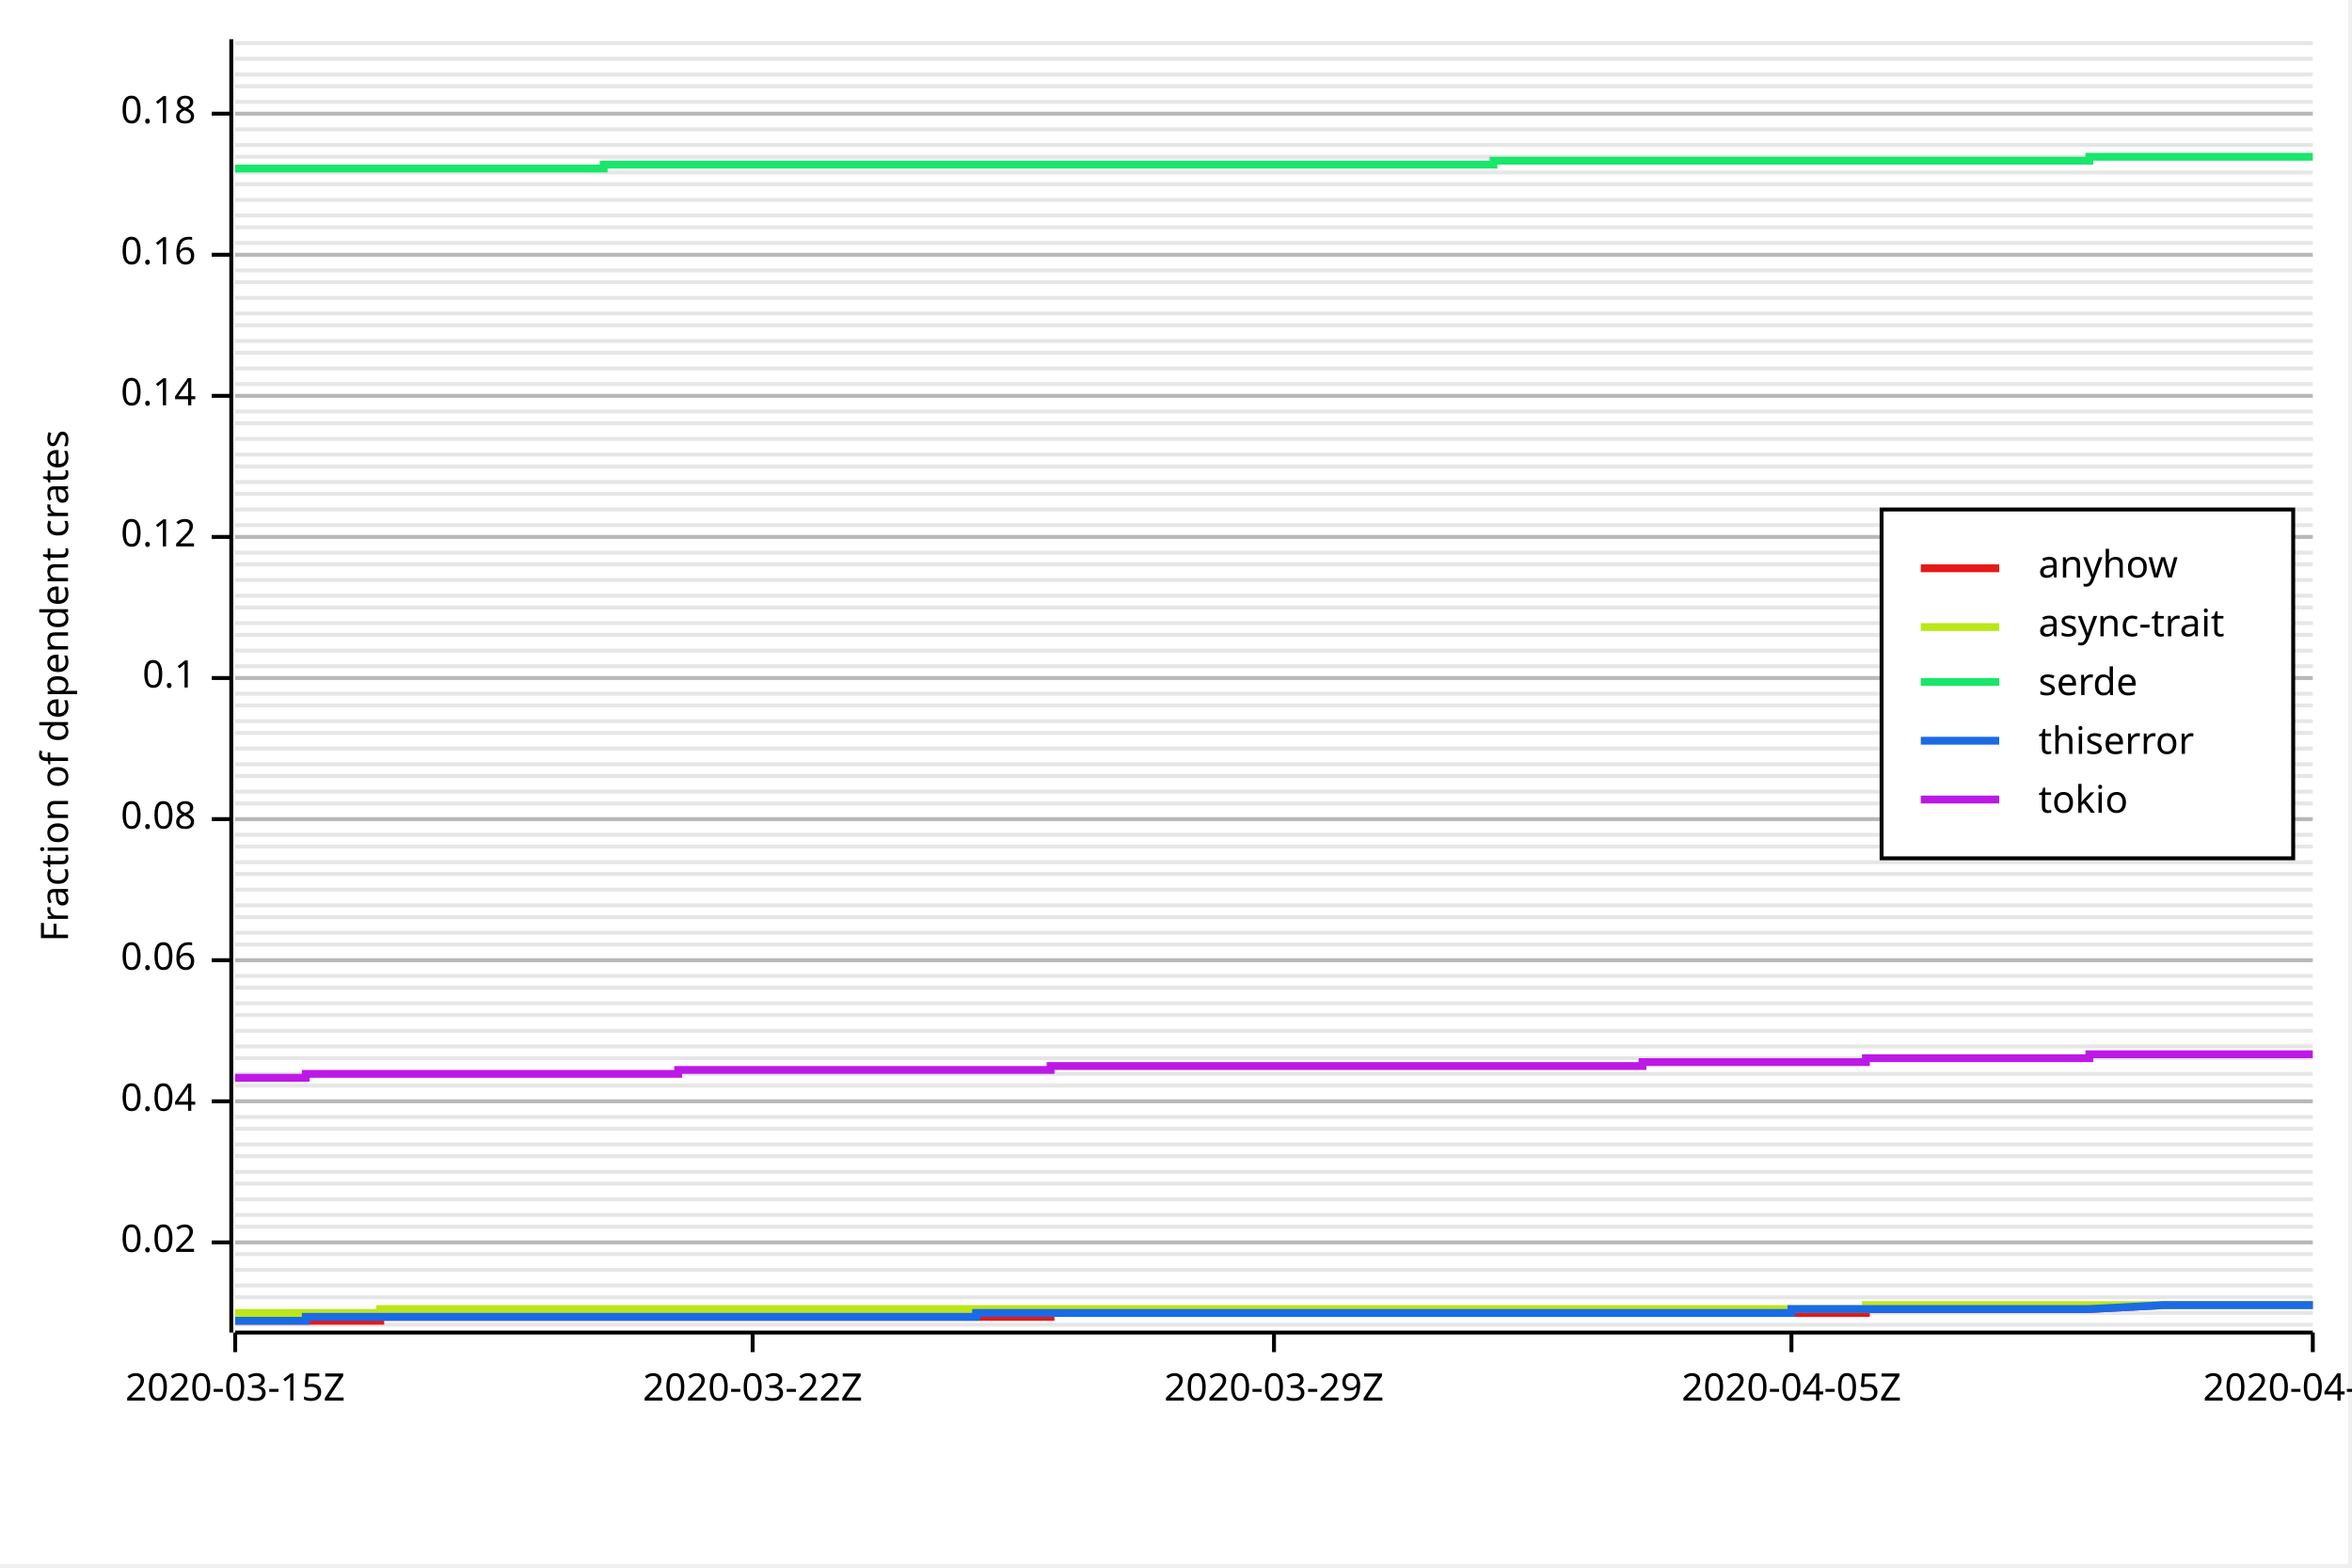
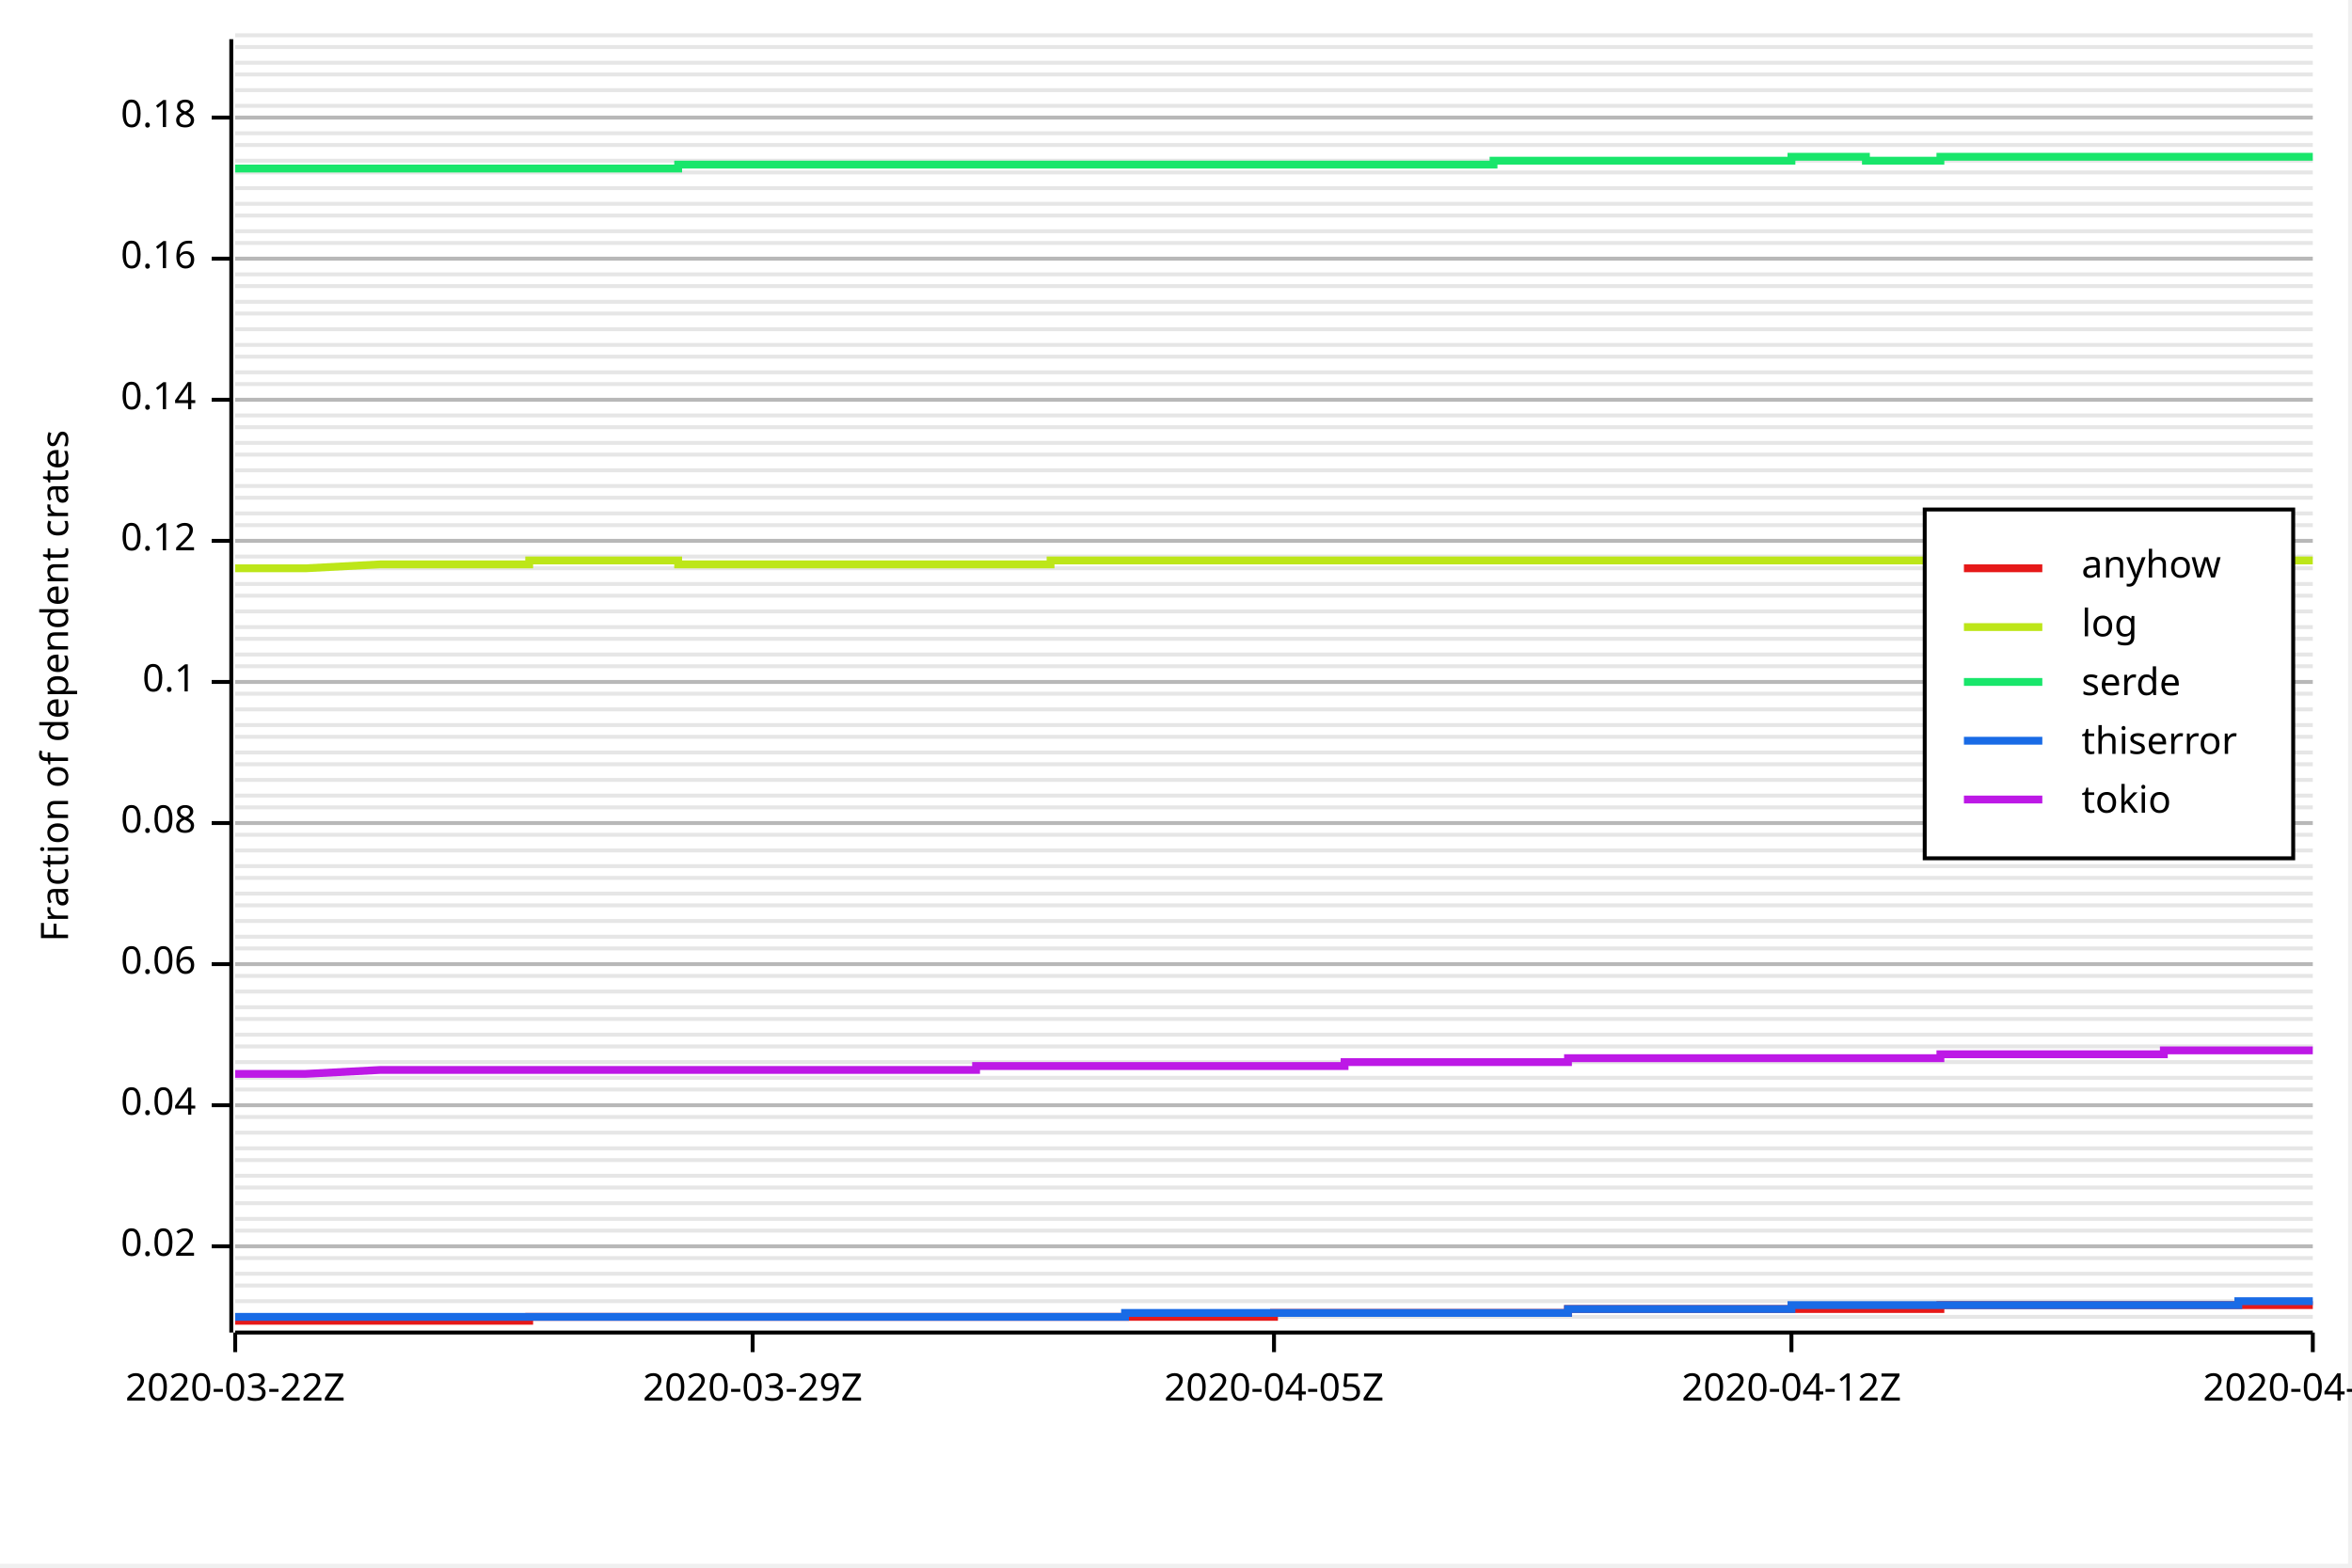
<svg xmlns="http://www.w3.org/2000/svg" width="600" height="400">
  <rect x="0" y="0" width="599" height="399" opacity="1" fill="#FFFFFF" stroke="none" />
-   <line opacity="0.1" stroke="#000000" stroke-width="1" x1="60" y1="338" x2="590" y2="338" />
-   <line opacity="0.1" stroke="#000000" stroke-width="1" x1="60" y1="335" x2="590" y2="335" />
-   <line opacity="0.1" stroke="#000000" stroke-width="1" x1="60" y1="331" x2="590" y2="331" />
+   <line opacity="0.1" stroke="#000000" stroke-width="1" x1="60" y1="336" x2="590" y2="336" />
+   <line opacity="0.1" stroke="#000000" stroke-width="1" x1="60" y1="332" x2="590" y2="332" />
  <line opacity="0.1" stroke="#000000" stroke-width="1" x1="60" y1="328" x2="590" y2="328" />
-   <line opacity="0.1" stroke="#000000" stroke-width="1" x1="60" y1="324" x2="590" y2="324" />
-   <line opacity="0.1" stroke="#000000" stroke-width="1" x1="60" y1="320" x2="590" y2="320" />
-   <line opacity="0.1" stroke="#000000" stroke-width="1" x1="60" y1="317" x2="590" y2="317" />
-   <line opacity="0.1" stroke="#000000" stroke-width="1" x1="60" y1="313" x2="590" y2="313" />
-   <line opacity="0.1" stroke="#000000" stroke-width="1" x1="60" y1="310" x2="590" y2="310" />
-   <line opacity="0.1" stroke="#000000" stroke-width="1" x1="60" y1="306" x2="590" y2="306" />
-   <line opacity="0.1" stroke="#000000" stroke-width="1" x1="60" y1="302" x2="590" y2="302" />
-   <line opacity="0.1" stroke="#000000" stroke-width="1" x1="60" y1="299" x2="590" y2="299" />
-   <line opacity="0.1" stroke="#000000" stroke-width="1" x1="60" y1="295" x2="590" y2="295" />
-   <line opacity="0.1" stroke="#000000" stroke-width="1" x1="60" y1="292" x2="590" y2="292" />
-   <line opacity="0.1" stroke="#000000" stroke-width="1" x1="60" y1="288" x2="590" y2="288" />
+   <line opacity="0.1" stroke="#000000" stroke-width="1" x1="60" y1="325" x2="590" y2="325" />
+   <line opacity="0.1" stroke="#000000" stroke-width="1" x1="60" y1="321" x2="590" y2="321" />
+   <line opacity="0.1" stroke="#000000" stroke-width="1" x1="60" y1="318" x2="590" y2="318" />
+   <line opacity="0.1" stroke="#000000" stroke-width="1" x1="60" y1="314" x2="590" y2="314" />
+   <line opacity="0.1" stroke="#000000" stroke-width="1" x1="60" y1="311" x2="590" y2="311" />
+   <line opacity="0.1" stroke="#000000" stroke-width="1" x1="60" y1="307" x2="590" y2="307" />
+   <line opacity="0.1" stroke="#000000" stroke-width="1" x1="60" y1="303" x2="590" y2="303" />
+   <line opacity="0.1" stroke="#000000" stroke-width="1" x1="60" y1="300" x2="590" y2="300" />
+   <line opacity="0.1" stroke="#000000" stroke-width="1" x1="60" y1="296" x2="590" y2="296" />
+   <line opacity="0.1" stroke="#000000" stroke-width="1" x1="60" y1="293" x2="590" y2="293" />
+   <line opacity="0.1" stroke="#000000" stroke-width="1" x1="60" y1="289" x2="590" y2="289" />
  <line opacity="0.1" stroke="#000000" stroke-width="1" x1="60" y1="285" x2="590" y2="285" />
-   <line opacity="0.1" stroke="#000000" stroke-width="1" x1="60" y1="281" x2="590" y2="281" />
-   <line opacity="0.1" stroke="#000000" stroke-width="1" x1="60" y1="277" x2="590" y2="277" />
-   <line opacity="0.1" stroke="#000000" stroke-width="1" x1="60" y1="274" x2="590" y2="274" />
-   <line opacity="0.1" stroke="#000000" stroke-width="1" x1="60" y1="270" x2="590" y2="270" />
+   <line opacity="0.1" stroke="#000000" stroke-width="1" x1="60" y1="282" x2="590" y2="282" />
+   <line opacity="0.1" stroke="#000000" stroke-width="1" x1="60" y1="278" x2="590" y2="278" />
+   <line opacity="0.1" stroke="#000000" stroke-width="1" x1="60" y1="275" x2="590" y2="275" />
+   <line opacity="0.1" stroke="#000000" stroke-width="1" x1="60" y1="271" x2="590" y2="271" />
  <line opacity="0.1" stroke="#000000" stroke-width="1" x1="60" y1="267" x2="590" y2="267" />
-   <line opacity="0.1" stroke="#000000" stroke-width="1" x1="60" y1="263" x2="590" y2="263" />
-   <line opacity="0.1" stroke="#000000" stroke-width="1" x1="60" y1="259" x2="590" y2="259" />
-   <line opacity="0.1" stroke="#000000" stroke-width="1" x1="60" y1="256" x2="590" y2="256" />
-   <line opacity="0.1" stroke="#000000" stroke-width="1" x1="60" y1="252" x2="590" y2="252" />
+   <line opacity="0.1" stroke="#000000" stroke-width="1" x1="60" y1="264" x2="590" y2="264" />
+   <line opacity="0.1" stroke="#000000" stroke-width="1" x1="60" y1="260" x2="590" y2="260" />
+   <line opacity="0.1" stroke="#000000" stroke-width="1" x1="60" y1="257" x2="590" y2="257" />
+   <line opacity="0.1" stroke="#000000" stroke-width="1" x1="60" y1="253" x2="590" y2="253" />
  <line opacity="0.1" stroke="#000000" stroke-width="1" x1="60" y1="249" x2="590" y2="249" />
-   <line opacity="0.1" stroke="#000000" stroke-width="1" x1="60" y1="245" x2="590" y2="245" />
-   <line opacity="0.1" stroke="#000000" stroke-width="1" x1="60" y1="241" x2="590" y2="241" />
-   <line opacity="0.1" stroke="#000000" stroke-width="1" x1="60" y1="238" x2="590" y2="238" />
-   <line opacity="0.1" stroke="#000000" stroke-width="1" x1="60" y1="234" x2="590" y2="234" />
+   <line opacity="0.1" stroke="#000000" stroke-width="1" x1="60" y1="246" x2="590" y2="246" />
+   <line opacity="0.1" stroke="#000000" stroke-width="1" x1="60" y1="242" x2="590" y2="242" />
+   <line opacity="0.1" stroke="#000000" stroke-width="1" x1="60" y1="239" x2="590" y2="239" />
+   <line opacity="0.1" stroke="#000000" stroke-width="1" x1="60" y1="235" x2="590" y2="235" />
  <line opacity="0.1" stroke="#000000" stroke-width="1" x1="60" y1="231" x2="590" y2="231" />
-   <line opacity="0.1" stroke="#000000" stroke-width="1" x1="60" y1="227" x2="590" y2="227" />
-   <line opacity="0.1" stroke="#000000" stroke-width="1" x1="60" y1="223" x2="590" y2="223" />
-   <line opacity="0.1" stroke="#000000" stroke-width="1" x1="60" y1="220" x2="590" y2="220" />
-   <line opacity="0.1" stroke="#000000" stroke-width="1" x1="60" y1="216" x2="590" y2="216" />
+   <line opacity="0.1" stroke="#000000" stroke-width="1" x1="60" y1="228" x2="590" y2="228" />
+   <line opacity="0.1" stroke="#000000" stroke-width="1" x1="60" y1="224" x2="590" y2="224" />
+   <line opacity="0.1" stroke="#000000" stroke-width="1" x1="60" y1="221" x2="590" y2="221" />
+   <line opacity="0.1" stroke="#000000" stroke-width="1" x1="60" y1="217" x2="590" y2="217" />
  <line opacity="0.1" stroke="#000000" stroke-width="1" x1="60" y1="213" x2="590" y2="213" />
-   <line opacity="0.1" stroke="#000000" stroke-width="1" x1="60" y1="209" x2="590" y2="209" />
-   <line opacity="0.1" stroke="#000000" stroke-width="1" x1="60" y1="205" x2="590" y2="205" />
-   <line opacity="0.1" stroke="#000000" stroke-width="1" x1="60" y1="202" x2="590" y2="202" />
-   <line opacity="0.1" stroke="#000000" stroke-width="1" x1="60" y1="198" x2="590" y2="198" />
+   <line opacity="0.1" stroke="#000000" stroke-width="1" x1="60" y1="210" x2="590" y2="210" />
+   <line opacity="0.1" stroke="#000000" stroke-width="1" x1="60" y1="206" x2="590" y2="206" />
+   <line opacity="0.1" stroke="#000000" stroke-width="1" x1="60" y1="203" x2="590" y2="203" />
+   <line opacity="0.1" stroke="#000000" stroke-width="1" x1="60" y1="199" x2="590" y2="199" />
  <line opacity="0.1" stroke="#000000" stroke-width="1" x1="60" y1="195" x2="590" y2="195" />
-   <line opacity="0.1" stroke="#000000" stroke-width="1" x1="60" y1="191" x2="590" y2="191" />
-   <line opacity="0.1" stroke="#000000" stroke-width="1" x1="60" y1="187" x2="590" y2="187" />
-   <line opacity="0.1" stroke="#000000" stroke-width="1" x1="60" y1="184" x2="590" y2="184" />
-   <line opacity="0.1" stroke="#000000" stroke-width="1" x1="60" y1="180" x2="590" y2="180" />
+   <line opacity="0.1" stroke="#000000" stroke-width="1" x1="60" y1="192" x2="590" y2="192" />
+   <line opacity="0.1" stroke="#000000" stroke-width="1" x1="60" y1="188" x2="590" y2="188" />
+   <line opacity="0.1" stroke="#000000" stroke-width="1" x1="60" y1="185" x2="590" y2="185" />
+   <line opacity="0.1" stroke="#000000" stroke-width="1" x1="60" y1="181" x2="590" y2="181" />
  <line opacity="0.1" stroke="#000000" stroke-width="1" x1="60" y1="177" x2="590" y2="177" />
-   <line opacity="0.1" stroke="#000000" stroke-width="1" x1="60" y1="173" x2="590" y2="173" />
+   <line opacity="0.1" stroke="#000000" stroke-width="1" x1="60" y1="174" x2="590" y2="174" />
  <line opacity="0.1" stroke="#000000" stroke-width="1" x1="60" y1="170" x2="590" y2="170" />
-   <line opacity="0.1" stroke="#000000" stroke-width="1" x1="60" y1="166" x2="590" y2="166" />
-   <line opacity="0.1" stroke="#000000" stroke-width="1" x1="60" y1="162" x2="590" y2="162" />
-   <line opacity="0.1" stroke="#000000" stroke-width="1" x1="60" y1="159" x2="590" y2="159" />
-   <line opacity="0.1" stroke="#000000" stroke-width="1" x1="60" y1="155" x2="590" y2="155" />
+   <line opacity="0.1" stroke="#000000" stroke-width="1" x1="60" y1="167" x2="590" y2="167" />
+   <line opacity="0.1" stroke="#000000" stroke-width="1" x1="60" y1="163" x2="590" y2="163" />
+   <line opacity="0.1" stroke="#000000" stroke-width="1" x1="60" y1="160" x2="590" y2="160" />
+   <line opacity="0.1" stroke="#000000" stroke-width="1" x1="60" y1="156" x2="590" y2="156" />
  <line opacity="0.1" stroke="#000000" stroke-width="1" x1="60" y1="152" x2="590" y2="152" />
-   <line opacity="0.1" stroke="#000000" stroke-width="1" x1="60" y1="148" x2="590" y2="148" />
-   <line opacity="0.1" stroke="#000000" stroke-width="1" x1="60" y1="144" x2="590" y2="144" />
-   <line opacity="0.1" stroke="#000000" stroke-width="1" x1="60" y1="141" x2="590" y2="141" />
-   <line opacity="0.1" stroke="#000000" stroke-width="1" x1="60" y1="137" x2="590" y2="137" />
+   <line opacity="0.1" stroke="#000000" stroke-width="1" x1="60" y1="149" x2="590" y2="149" />
+   <line opacity="0.1" stroke="#000000" stroke-width="1" x1="60" y1="145" x2="590" y2="145" />
+   <line opacity="0.1" stroke="#000000" stroke-width="1" x1="60" y1="142" x2="590" y2="142" />
+   <line opacity="0.1" stroke="#000000" stroke-width="1" x1="60" y1="138" x2="590" y2="138" />
  <line opacity="0.1" stroke="#000000" stroke-width="1" x1="60" y1="134" x2="590" y2="134" />
-   <line opacity="0.1" stroke="#000000" stroke-width="1" x1="60" y1="130" x2="590" y2="130" />
-   <line opacity="0.1" stroke="#000000" stroke-width="1" x1="60" y1="126" x2="590" y2="126" />
-   <line opacity="0.1" stroke="#000000" stroke-width="1" x1="60" y1="123" x2="590" y2="123" />
-   <line opacity="0.1" stroke="#000000" stroke-width="1" x1="60" y1="119" x2="590" y2="119" />
+   <line opacity="0.1" stroke="#000000" stroke-width="1" x1="60" y1="131" x2="590" y2="131" />
+   <line opacity="0.1" stroke="#000000" stroke-width="1" x1="60" y1="127" x2="590" y2="127" />
+   <line opacity="0.1" stroke="#000000" stroke-width="1" x1="60" y1="124" x2="590" y2="124" />
+   <line opacity="0.1" stroke="#000000" stroke-width="1" x1="60" y1="120" x2="590" y2="120" />
  <line opacity="0.1" stroke="#000000" stroke-width="1" x1="60" y1="116" x2="590" y2="116" />
-   <line opacity="0.1" stroke="#000000" stroke-width="1" x1="60" y1="112" x2="590" y2="112" />
-   <line opacity="0.1" stroke="#000000" stroke-width="1" x1="60" y1="108" x2="590" y2="108" />
-   <line opacity="0.1" stroke="#000000" stroke-width="1" x1="60" y1="105" x2="590" y2="105" />
-   <line opacity="0.1" stroke="#000000" stroke-width="1" x1="60" y1="101" x2="590" y2="101" />
+   <line opacity="0.1" stroke="#000000" stroke-width="1" x1="60" y1="113" x2="590" y2="113" />
+   <line opacity="0.1" stroke="#000000" stroke-width="1" x1="60" y1="109" x2="590" y2="109" />
+   <line opacity="0.1" stroke="#000000" stroke-width="1" x1="60" y1="106" x2="590" y2="106" />
+   <line opacity="0.1" stroke="#000000" stroke-width="1" x1="60" y1="102" x2="590" y2="102" />
  <line opacity="0.1" stroke="#000000" stroke-width="1" x1="60" y1="98" x2="590" y2="98" />
-   <line opacity="0.1" stroke="#000000" stroke-width="1" x1="60" y1="94" x2="590" y2="94" />
-   <line opacity="0.1" stroke="#000000" stroke-width="1" x1="60" y1="90" x2="590" y2="90" />
-   <line opacity="0.1" stroke="#000000" stroke-width="1" x1="60" y1="87" x2="590" y2="87" />
-   <line opacity="0.1" stroke="#000000" stroke-width="1" x1="60" y1="83" x2="590" y2="83" />
+   <line opacity="0.1" stroke="#000000" stroke-width="1" x1="60" y1="95" x2="590" y2="95" />
+   <line opacity="0.1" stroke="#000000" stroke-width="1" x1="60" y1="91" x2="590" y2="91" />
+   <line opacity="0.1" stroke="#000000" stroke-width="1" x1="60" y1="88" x2="590" y2="88" />
+   <line opacity="0.1" stroke="#000000" stroke-width="1" x1="60" y1="84" x2="590" y2="84" />
  <line opacity="0.1" stroke="#000000" stroke-width="1" x1="60" y1="80" x2="590" y2="80" />
-   <line opacity="0.1" stroke="#000000" stroke-width="1" x1="60" y1="76" x2="590" y2="76" />
-   <line opacity="0.1" stroke="#000000" stroke-width="1" x1="60" y1="72" x2="590" y2="72" />
-   <line opacity="0.1" stroke="#000000" stroke-width="1" x1="60" y1="69" x2="590" y2="69" />
-   <line opacity="0.1" stroke="#000000" stroke-width="1" x1="60" y1="65" x2="590" y2="65" />
+   <line opacity="0.1" stroke="#000000" stroke-width="1" x1="60" y1="77" x2="590" y2="77" />
+   <line opacity="0.1" stroke="#000000" stroke-width="1" x1="60" y1="73" x2="590" y2="73" />
+   <line opacity="0.1" stroke="#000000" stroke-width="1" x1="60" y1="70" x2="590" y2="70" />
+   <line opacity="0.1" stroke="#000000" stroke-width="1" x1="60" y1="66" x2="590" y2="66" />
  <line opacity="0.1" stroke="#000000" stroke-width="1" x1="60" y1="62" x2="590" y2="62" />
-   <line opacity="0.1" stroke="#000000" stroke-width="1" x1="60" y1="58" x2="590" y2="58" />
+   <line opacity="0.1" stroke="#000000" stroke-width="1" x1="60" y1="59" x2="590" y2="59" />
  <line opacity="0.1" stroke="#000000" stroke-width="1" x1="60" y1="55" x2="590" y2="55" />
-   <line opacity="0.1" stroke="#000000" stroke-width="1" x1="60" y1="51" x2="590" y2="51" />
-   <line opacity="0.1" stroke="#000000" stroke-width="1" x1="60" y1="47" x2="590" y2="47" />
+   <line opacity="0.1" stroke="#000000" stroke-width="1" x1="60" y1="52" x2="590" y2="52" />
+   <line opacity="0.1" stroke="#000000" stroke-width="1" x1="60" y1="48" x2="590" y2="48" />
  <line opacity="0.1" stroke="#000000" stroke-width="1" x1="60" y1="44" x2="590" y2="44" />
-   <line opacity="0.1" stroke="#000000" stroke-width="1" x1="60" y1="40" x2="590" y2="40" />
+   <line opacity="0.1" stroke="#000000" stroke-width="1" x1="60" y1="41" x2="590" y2="41" />
  <line opacity="0.1" stroke="#000000" stroke-width="1" x1="60" y1="37" x2="590" y2="37" />
-   <line opacity="0.1" stroke="#000000" stroke-width="1" x1="60" y1="33" x2="590" y2="33" />
-   <line opacity="0.1" stroke="#000000" stroke-width="1" x1="60" y1="29" x2="590" y2="29" />
-   <line opacity="0.1" stroke="#000000" stroke-width="1" x1="60" y1="26" x2="590" y2="26" />
-   <line opacity="0.1" stroke="#000000" stroke-width="1" x1="60" y1="22" x2="590" y2="22" />
+   <line opacity="0.1" stroke="#000000" stroke-width="1" x1="60" y1="34" x2="590" y2="34" />
+   <line opacity="0.1" stroke="#000000" stroke-width="1" x1="60" y1="30" x2="590" y2="30" />
+   <line opacity="0.1" stroke="#000000" stroke-width="1" x1="60" y1="27" x2="590" y2="27" />
+   <line opacity="0.1" stroke="#000000" stroke-width="1" x1="60" y1="23" x2="590" y2="23" />
  <line opacity="0.1" stroke="#000000" stroke-width="1" x1="60" y1="19" x2="590" y2="19" />
-   <line opacity="0.1" stroke="#000000" stroke-width="1" x1="60" y1="15" x2="590" y2="15" />
-   <line opacity="0.1" stroke="#000000" stroke-width="1" x1="60" y1="11" x2="590" y2="11" />
+   <line opacity="0.1" stroke="#000000" stroke-width="1" x1="60" y1="16" x2="590" y2="16" />
+   <line opacity="0.1" stroke="#000000" stroke-width="1" x1="60" y1="12" x2="590" y2="12" />
+   <line opacity="0.1" stroke="#000000" stroke-width="1" x1="60" y1="9" x2="590" y2="9" />
  <text x="10" y="175" dy="0.76em" text-anchor="middle" font-family="sans-serif" font-size="9.677" opacity="1" fill="#000000" transform="rotate(270, 10, 175)">
Fraction of dependent crates
</text>
-   <line opacity="0.2" stroke="#000000" stroke-width="1" x1="60" y1="317" x2="590" y2="317" />
-   <line opacity="0.2" stroke="#000000" stroke-width="1" x1="60" y1="281" x2="590" y2="281" />
-   <line opacity="0.2" stroke="#000000" stroke-width="1" x1="60" y1="245" x2="590" y2="245" />
-   <line opacity="0.2" stroke="#000000" stroke-width="1" x1="60" y1="209" x2="590" y2="209" />
-   <line opacity="0.2" stroke="#000000" stroke-width="1" x1="60" y1="173" x2="590" y2="173" />
-   <line opacity="0.2" stroke="#000000" stroke-width="1" x1="60" y1="137" x2="590" y2="137" />
-   <line opacity="0.2" stroke="#000000" stroke-width="1" x1="60" y1="101" x2="590" y2="101" />
-   <line opacity="0.2" stroke="#000000" stroke-width="1" x1="60" y1="65" x2="590" y2="65" />
-   <line opacity="0.2" stroke="#000000" stroke-width="1" x1="60" y1="29" x2="590" y2="29" />
+   <line opacity="0.2" stroke="#000000" stroke-width="1" x1="60" y1="318" x2="590" y2="318" />
+   <line opacity="0.2" stroke="#000000" stroke-width="1" x1="60" y1="282" x2="590" y2="282" />
+   <line opacity="0.2" stroke="#000000" stroke-width="1" x1="60" y1="246" x2="590" y2="246" />
+   <line opacity="0.2" stroke="#000000" stroke-width="1" x1="60" y1="210" x2="590" y2="210" />
+   <line opacity="0.2" stroke="#000000" stroke-width="1" x1="60" y1="174" x2="590" y2="174" />
+   <line opacity="0.2" stroke="#000000" stroke-width="1" x1="60" y1="138" x2="590" y2="138" />
+   <line opacity="0.2" stroke="#000000" stroke-width="1" x1="60" y1="102" x2="590" y2="102" />
+   <line opacity="0.2" stroke="#000000" stroke-width="1" x1="60" y1="66" x2="590" y2="66" />
+   <line opacity="0.2" stroke="#000000" stroke-width="1" x1="60" y1="30" x2="590" y2="30" />
  <polyline fill="none" opacity="1" stroke="#000000" stroke-width="1" points="59,10 59,340 " />
-   <text x="50" y="317" dy="0.5ex" text-anchor="end" font-family="sans-serif" font-size="9.677" opacity="1" fill="#000000">
+   <text x="50" y="318" dy="0.5ex" text-anchor="end" font-family="sans-serif" font-size="9.677" opacity="1" fill="#000000">
0.02
</text>
-   <polyline fill="none" opacity="1" stroke="#000000" stroke-width="1" points="54,317 59,317 " />
-   <text x="50" y="281" dy="0.5ex" text-anchor="end" font-family="sans-serif" font-size="9.677" opacity="1" fill="#000000">
+   <polyline fill="none" opacity="1" stroke="#000000" stroke-width="1" points="54,318 59,318 " />
+   <text x="50" y="282" dy="0.5ex" text-anchor="end" font-family="sans-serif" font-size="9.677" opacity="1" fill="#000000">
0.04
</text>
-   <polyline fill="none" opacity="1" stroke="#000000" stroke-width="1" points="54,281 59,281 " />
-   <text x="50" y="245" dy="0.5ex" text-anchor="end" font-family="sans-serif" font-size="9.677" opacity="1" fill="#000000">
+   <polyline fill="none" opacity="1" stroke="#000000" stroke-width="1" points="54,282 59,282 " />
+   <text x="50" y="246" dy="0.5ex" text-anchor="end" font-family="sans-serif" font-size="9.677" opacity="1" fill="#000000">
0.06
</text>
-   <polyline fill="none" opacity="1" stroke="#000000" stroke-width="1" points="54,245 59,245 " />
-   <text x="50" y="209" dy="0.5ex" text-anchor="end" font-family="sans-serif" font-size="9.677" opacity="1" fill="#000000">
+   <polyline fill="none" opacity="1" stroke="#000000" stroke-width="1" points="54,246 59,246 " />
+   <text x="50" y="210" dy="0.5ex" text-anchor="end" font-family="sans-serif" font-size="9.677" opacity="1" fill="#000000">
0.08
</text>
-   <polyline fill="none" opacity="1" stroke="#000000" stroke-width="1" points="54,209 59,209 " />
-   <text x="50" y="173" dy="0.5ex" text-anchor="end" font-family="sans-serif" font-size="9.677" opacity="1" fill="#000000">
+   <polyline fill="none" opacity="1" stroke="#000000" stroke-width="1" points="54,210 59,210 " />
+   <text x="50" y="174" dy="0.5ex" text-anchor="end" font-family="sans-serif" font-size="9.677" opacity="1" fill="#000000">
0.1
</text>
-   <polyline fill="none" opacity="1" stroke="#000000" stroke-width="1" points="54,173 59,173 " />
-   <text x="50" y="137" dy="0.5ex" text-anchor="end" font-family="sans-serif" font-size="9.677" opacity="1" fill="#000000">
+   <polyline fill="none" opacity="1" stroke="#000000" stroke-width="1" points="54,174 59,174 " />
+   <text x="50" y="138" dy="0.5ex" text-anchor="end" font-family="sans-serif" font-size="9.677" opacity="1" fill="#000000">
0.12
</text>
-   <polyline fill="none" opacity="1" stroke="#000000" stroke-width="1" points="54,137 59,137 " />
-   <text x="50" y="101" dy="0.5ex" text-anchor="end" font-family="sans-serif" font-size="9.677" opacity="1" fill="#000000">
+   <polyline fill="none" opacity="1" stroke="#000000" stroke-width="1" points="54,138 59,138 " />
+   <text x="50" y="102" dy="0.5ex" text-anchor="end" font-family="sans-serif" font-size="9.677" opacity="1" fill="#000000">
0.14
</text>
-   <polyline fill="none" opacity="1" stroke="#000000" stroke-width="1" points="54,101 59,101 " />
-   <text x="50" y="65" dy="0.5ex" text-anchor="end" font-family="sans-serif" font-size="9.677" opacity="1" fill="#000000">
+   <polyline fill="none" opacity="1" stroke="#000000" stroke-width="1" points="54,102 59,102 " />
+   <text x="50" y="66" dy="0.5ex" text-anchor="end" font-family="sans-serif" font-size="9.677" opacity="1" fill="#000000">
0.16
</text>
-   <polyline fill="none" opacity="1" stroke="#000000" stroke-width="1" points="54,65 59,65 " />
-   <text x="50" y="29" dy="0.5ex" text-anchor="end" font-family="sans-serif" font-size="9.677" opacity="1" fill="#000000">
+   <polyline fill="none" opacity="1" stroke="#000000" stroke-width="1" points="54,66 59,66 " />
+   <text x="50" y="30" dy="0.5ex" text-anchor="end" font-family="sans-serif" font-size="9.677" opacity="1" fill="#000000">
0.18
</text>
-   <polyline fill="none" opacity="1" stroke="#000000" stroke-width="1" points="54,29 59,29 " />
+   <polyline fill="none" opacity="1" stroke="#000000" stroke-width="1" points="54,30 59,30 " />
  <polyline fill="none" opacity="1" stroke="#000000" stroke-width="1" points="60,340 590,340 " />
  <text x="60" y="350" dy="0.76em" text-anchor="middle" font-family="sans-serif" font-size="9.677" opacity="1" fill="#000000">
- 2020-03-15Z
+ 2020-03-22Z
</text>
  <polyline fill="none" opacity="1" stroke="#000000" stroke-width="1" points="60,340 60,345 " />
  <text x="192" y="350" dy="0.76em" text-anchor="middle" font-family="sans-serif" font-size="9.677" opacity="1" fill="#000000">
- 2020-03-22Z
+ 2020-03-29Z
</text>
  <polyline fill="none" opacity="1" stroke="#000000" stroke-width="1" points="192,340 192,345 " />
  <text x="325" y="350" dy="0.76em" text-anchor="middle" font-family="sans-serif" font-size="9.677" opacity="1" fill="#000000">
- 2020-03-29Z
+ 2020-04-05Z
</text>
  <polyline fill="none" opacity="1" stroke="#000000" stroke-width="1" points="325,340 325,345 " />
  <text x="457" y="350" dy="0.76em" text-anchor="middle" font-family="sans-serif" font-size="9.677" opacity="1" fill="#000000">
- 2020-04-05Z
+ 2020-04-12Z
</text>
  <polyline fill="none" opacity="1" stroke="#000000" stroke-width="1" points="457,340 457,345 " />
  <text x="590" y="350" dy="0.76em" text-anchor="middle" font-family="sans-serif" font-size="9.677" opacity="1" fill="#000000">
- 2020-04-12Z
+ 2020-04-19Z
</text>
  <polyline fill="none" opacity="1" stroke="#000000" stroke-width="1" points="590,340 590,345 " />
-   <polyline fill="none" opacity="1" stroke="#E61919" stroke-width="2" points="60,337 60,337 78,337 78,337 97,337 97,336 116,336 116,336 135,336 135,336 154,336 154,336 173,336 173,336 192,336 211,336 211,336 230,336 249,336 249,336 268,336 268,335 287,335 287,335 306,335 306,335 325,335 325,335 343,335 343,335 362,335 381,335 381,335 400,335 400,335 419,335 419,335 438,335 438,335 457,335 457,335 476,335 476,334 495,334 495,334 514,334 514,334 533,334 533,334 552,333 571,333 571,333 590,333 " />
-   <polyline fill="none" opacity="1" stroke="#BDE619" stroke-width="2" points="60,335 60,335 78,335 78,335 97,335 97,334 116,334 116,334 135,334 135,334 154,334 154,334 173,334 173,334 192,334 211,334 211,334 230,334 249,334 249,334 268,334 268,334 287,334 287,334 306,334 306,334 325,334 325,334 343,334 343,334 362,334 381,334 381,334 400,334 400,334 419,334 419,334 438,334 438,334 457,334 457,334 476,334 476,333 495,333 495,333 514,333 514,333 533,333 533,333 552,333 571,333 571,333 590,333 " />
-   <polyline fill="none" opacity="1" stroke="#19E66B" stroke-width="2" points="60,43 60,43 78,43 78,43 97,43 97,43 116,43 116,43 135,43 135,43 154,43 154,42 173,42 173,42 192,42 211,42 211,42 230,42 249,42 249,42 268,42 268,42 287,42 287,42 306,42 306,42 325,42 325,42 343,42 343,42 362,42 381,42 381,41 400,41 400,41 419,41 419,41 438,41 438,41 457,41 457,41 476,41 476,41 495,41 495,41 514,41 514,41 533,41 533,40 552,40 571,40 571,40 590,40 " />
-   <polyline fill="none" opacity="1" stroke="#196BE6" stroke-width="2" points="60,337 60,337 78,337 78,336 97,336 97,336 116,336 116,336 135,336 135,336 154,336 154,336 173,336 173,336 192,336 211,336 211,336 230,336 249,336 249,335 268,335 268,335 287,335 287,335 306,335 306,335 325,335 325,335 343,335 343,335 362,335 381,335 381,335 400,335 400,335 419,335 419,335 438,335 438,335 457,335 457,334 476,334 476,334 495,334 495,334 514,334 514,334 533,334 533,334 552,333 571,333 571,333 590,333 " />
-   <polyline fill="none" opacity="1" stroke="#BD19E6" stroke-width="2" points="60,275 60,275 78,275 78,274 97,274 97,274 116,274 116,274 135,274 135,274 154,274 154,274 173,274 173,273 192,273 211,273 211,273 230,273 249,273 249,273 268,273 268,272 287,272 287,272 306,272 306,272 325,272 325,272 343,272 343,272 362,272 381,272 381,272 400,272 400,272 419,272 419,271 438,271 438,271 457,271 457,271 476,271 476,270 495,270 495,270 514,270 514,270 533,270 533,269 552,269 571,269 571,269 590,269 " />
-   <rect x="480" y="130" width="105" height="89" opacity="1" fill="#FFFFFF" stroke="none" />
-   <rect x="480" y="130" width="105" height="89" opacity="1" fill="none" stroke="#000000" />
-   <text x="520" y="140" dy="0.76em" text-anchor="start" font-family="sans-serif" font-size="9.677" opacity="1" fill="#000000">
+   <polyline fill="none" opacity="1" stroke="#E61919" stroke-width="2" points="60,337 78,337 78,337 97,337 116,337 116,337 135,337 135,336 154,336 154,336 173,336 173,336 192,336 192,336 211,336 211,336 230,336 249,336 249,336 268,336 268,336 287,336 287,336 306,336 306,336 325,336 325,335 343,335 343,335 362,335 362,335 381,335 381,335 400,335 400,334 419,334 438,334 438,334 457,334 457,334 476,334 476,334 495,334 495,333 514,333 514,333 533,333 533,333 552,333 552,333 571,333 571,333 590,333 " />
+   <polyline fill="none" opacity="1" stroke="#BDE619" stroke-width="2" points="60,145 78,145 78,145 97,144 116,144 116,144 135,144 135,143 154,143 154,143 173,143 173,144 192,144 192,144 211,144 211,144 230,144 249,144 249,144 268,144 268,143 287,143 287,143 306,143 306,143 325,143 325,143 343,143 343,143 362,143 362,143 381,143 381,143 400,143 400,143 419,143 438,143 438,143 457,143 457,143 476,143 476,143 495,143 495,143 514,143 514,143 533,143 533,143 552,143 552,143 571,143 571,143 590,143 " />
+   <polyline fill="none" opacity="1" stroke="#19E66B" stroke-width="2" points="60,43 78,43 78,43 97,43 116,43 116,43 135,43 135,43 154,43 154,43 173,43 173,42 192,42 192,42 211,42 211,42 230,42 249,42 249,42 268,42 268,42 287,42 287,42 306,42 306,42 325,42 325,42 343,42 343,42 362,42 362,42 381,42 381,41 400,41 400,41 419,41 438,41 438,41 457,41 457,40 476,40 476,41 495,41 495,40 514,40 514,40 533,40 533,40 552,40 552,40 571,40 571,40 590,40 " />
+   <polyline fill="none" opacity="1" stroke="#196BE6" stroke-width="2" points="60,336 78,336 78,336 97,336 116,336 116,336 135,336 135,336 154,336 154,336 173,336 173,336 192,336 192,336 211,336 211,336 230,336 249,336 249,336 268,336 268,336 287,336 287,335 306,335 306,335 325,335 325,335 343,335 343,335 362,335 362,335 381,335 381,335 400,335 400,334 419,334 438,334 438,334 457,334 457,333 476,333 476,333 495,333 495,333 514,333 514,333 533,333 533,333 552,333 552,333 571,333 571,332 590,332 " />
+   <polyline fill="none" opacity="1" stroke="#BD19E6" stroke-width="2" points="60,274 78,274 78,274 97,273 116,273 116,273 135,273 135,273 154,273 154,273 173,273 173,273 192,273 192,273 211,273 211,273 230,273 249,273 249,272 268,272 268,272 287,272 287,272 306,272 306,272 325,272 325,272 343,272 343,271 362,271 362,271 381,271 381,271 400,271 400,270 419,270 438,270 438,270 457,270 457,270 476,270 476,270 495,270 495,269 514,269 514,269 533,269 533,269 552,269 552,268 571,268 571,268 590,268 " />
+   <rect x="491" y="130" width="94" height="89" opacity="1" fill="#FFFFFF" stroke="none" />
+   <rect x="491" y="130" width="94" height="89" opacity="1" fill="none" stroke="#000000" />
+   <text x="531" y="140" dy="0.76em" text-anchor="start" font-family="sans-serif" font-size="9.677" opacity="1" fill="#000000">
anyhow
</text>
-   <text x="520" y="155" dy="0.76em" text-anchor="start" font-family="sans-serif" font-size="9.677" opacity="1" fill="#000000">
- async-trait
+   <text x="531" y="155" dy="0.76em" text-anchor="start" font-family="sans-serif" font-size="9.677" opacity="1" fill="#000000">
+ log
</text>
-   <text x="520" y="170" dy="0.76em" text-anchor="start" font-family="sans-serif" font-size="9.677" opacity="1" fill="#000000">
+   <text x="531" y="170" dy="0.76em" text-anchor="start" font-family="sans-serif" font-size="9.677" opacity="1" fill="#000000">
serde
</text>
-   <text x="520" y="185" dy="0.76em" text-anchor="start" font-family="sans-serif" font-size="9.677" opacity="1" fill="#000000">
+   <text x="531" y="185" dy="0.76em" text-anchor="start" font-family="sans-serif" font-size="9.677" opacity="1" fill="#000000">
thiserror
</text>
-   <text x="520" y="200" dy="0.76em" text-anchor="start" font-family="sans-serif" font-size="9.677" opacity="1" fill="#000000">
+   <text x="531" y="200" dy="0.76em" text-anchor="start" font-family="sans-serif" font-size="9.677" opacity="1" fill="#000000">
tokio
</text>
-   <polyline fill="none" opacity="1" stroke="#E61919" stroke-width="2" points="490,145 510,145 " />
-   <polyline fill="none" opacity="1" stroke="#BDE619" stroke-width="2" points="490,160 510,160 " />
-   <polyline fill="none" opacity="1" stroke="#19E66B" stroke-width="2" points="490,174 510,174 " />
-   <polyline fill="none" opacity="1" stroke="#196BE6" stroke-width="2" points="490,189 510,189 " />
-   <polyline fill="none" opacity="1" stroke="#BD19E6" stroke-width="2" points="490,204 510,204 " />
+   <polyline fill="none" opacity="1" stroke="#E61919" stroke-width="2" points="501,145 521,145 " />
+   <polyline fill="none" opacity="1" stroke="#BDE619" stroke-width="2" points="501,160 521,160 " />
+   <polyline fill="none" opacity="1" stroke="#19E66B" stroke-width="2" points="501,174 521,174 " />
+   <polyline fill="none" opacity="1" stroke="#196BE6" stroke-width="2" points="501,189 521,189 " />
+   <polyline fill="none" opacity="1" stroke="#BD19E6" stroke-width="2" points="501,204 521,204 " />
</svg>
